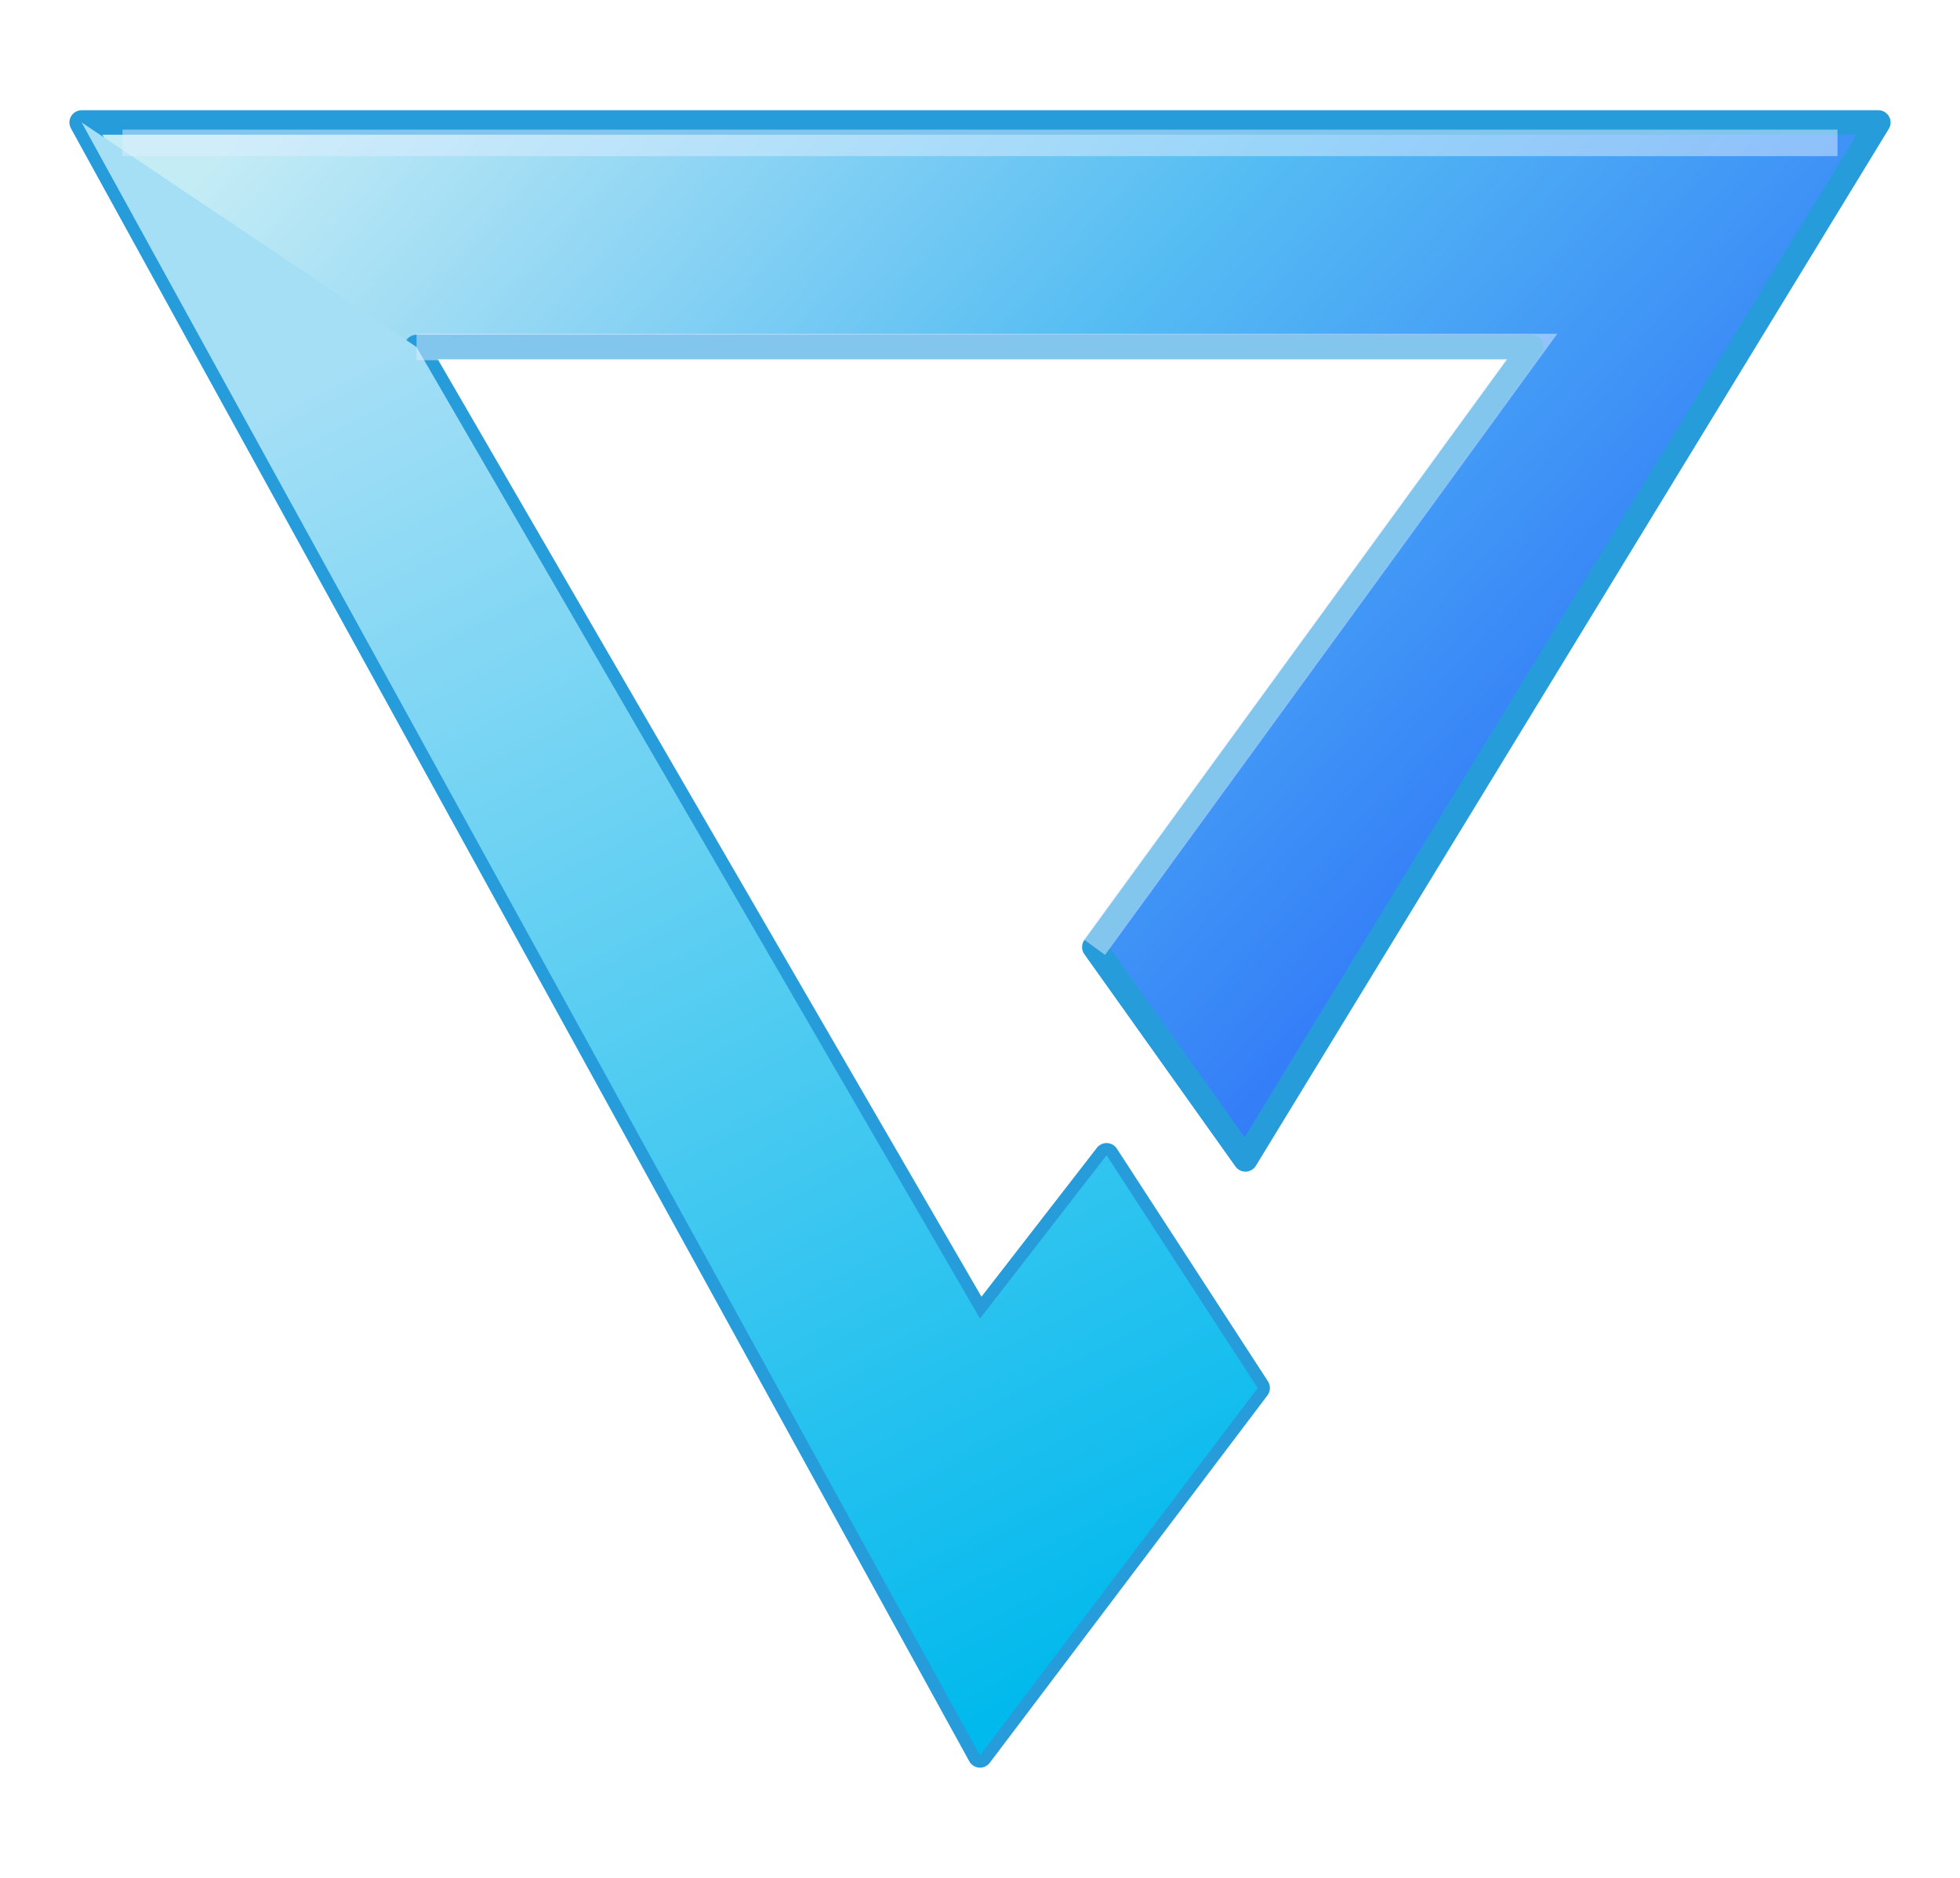
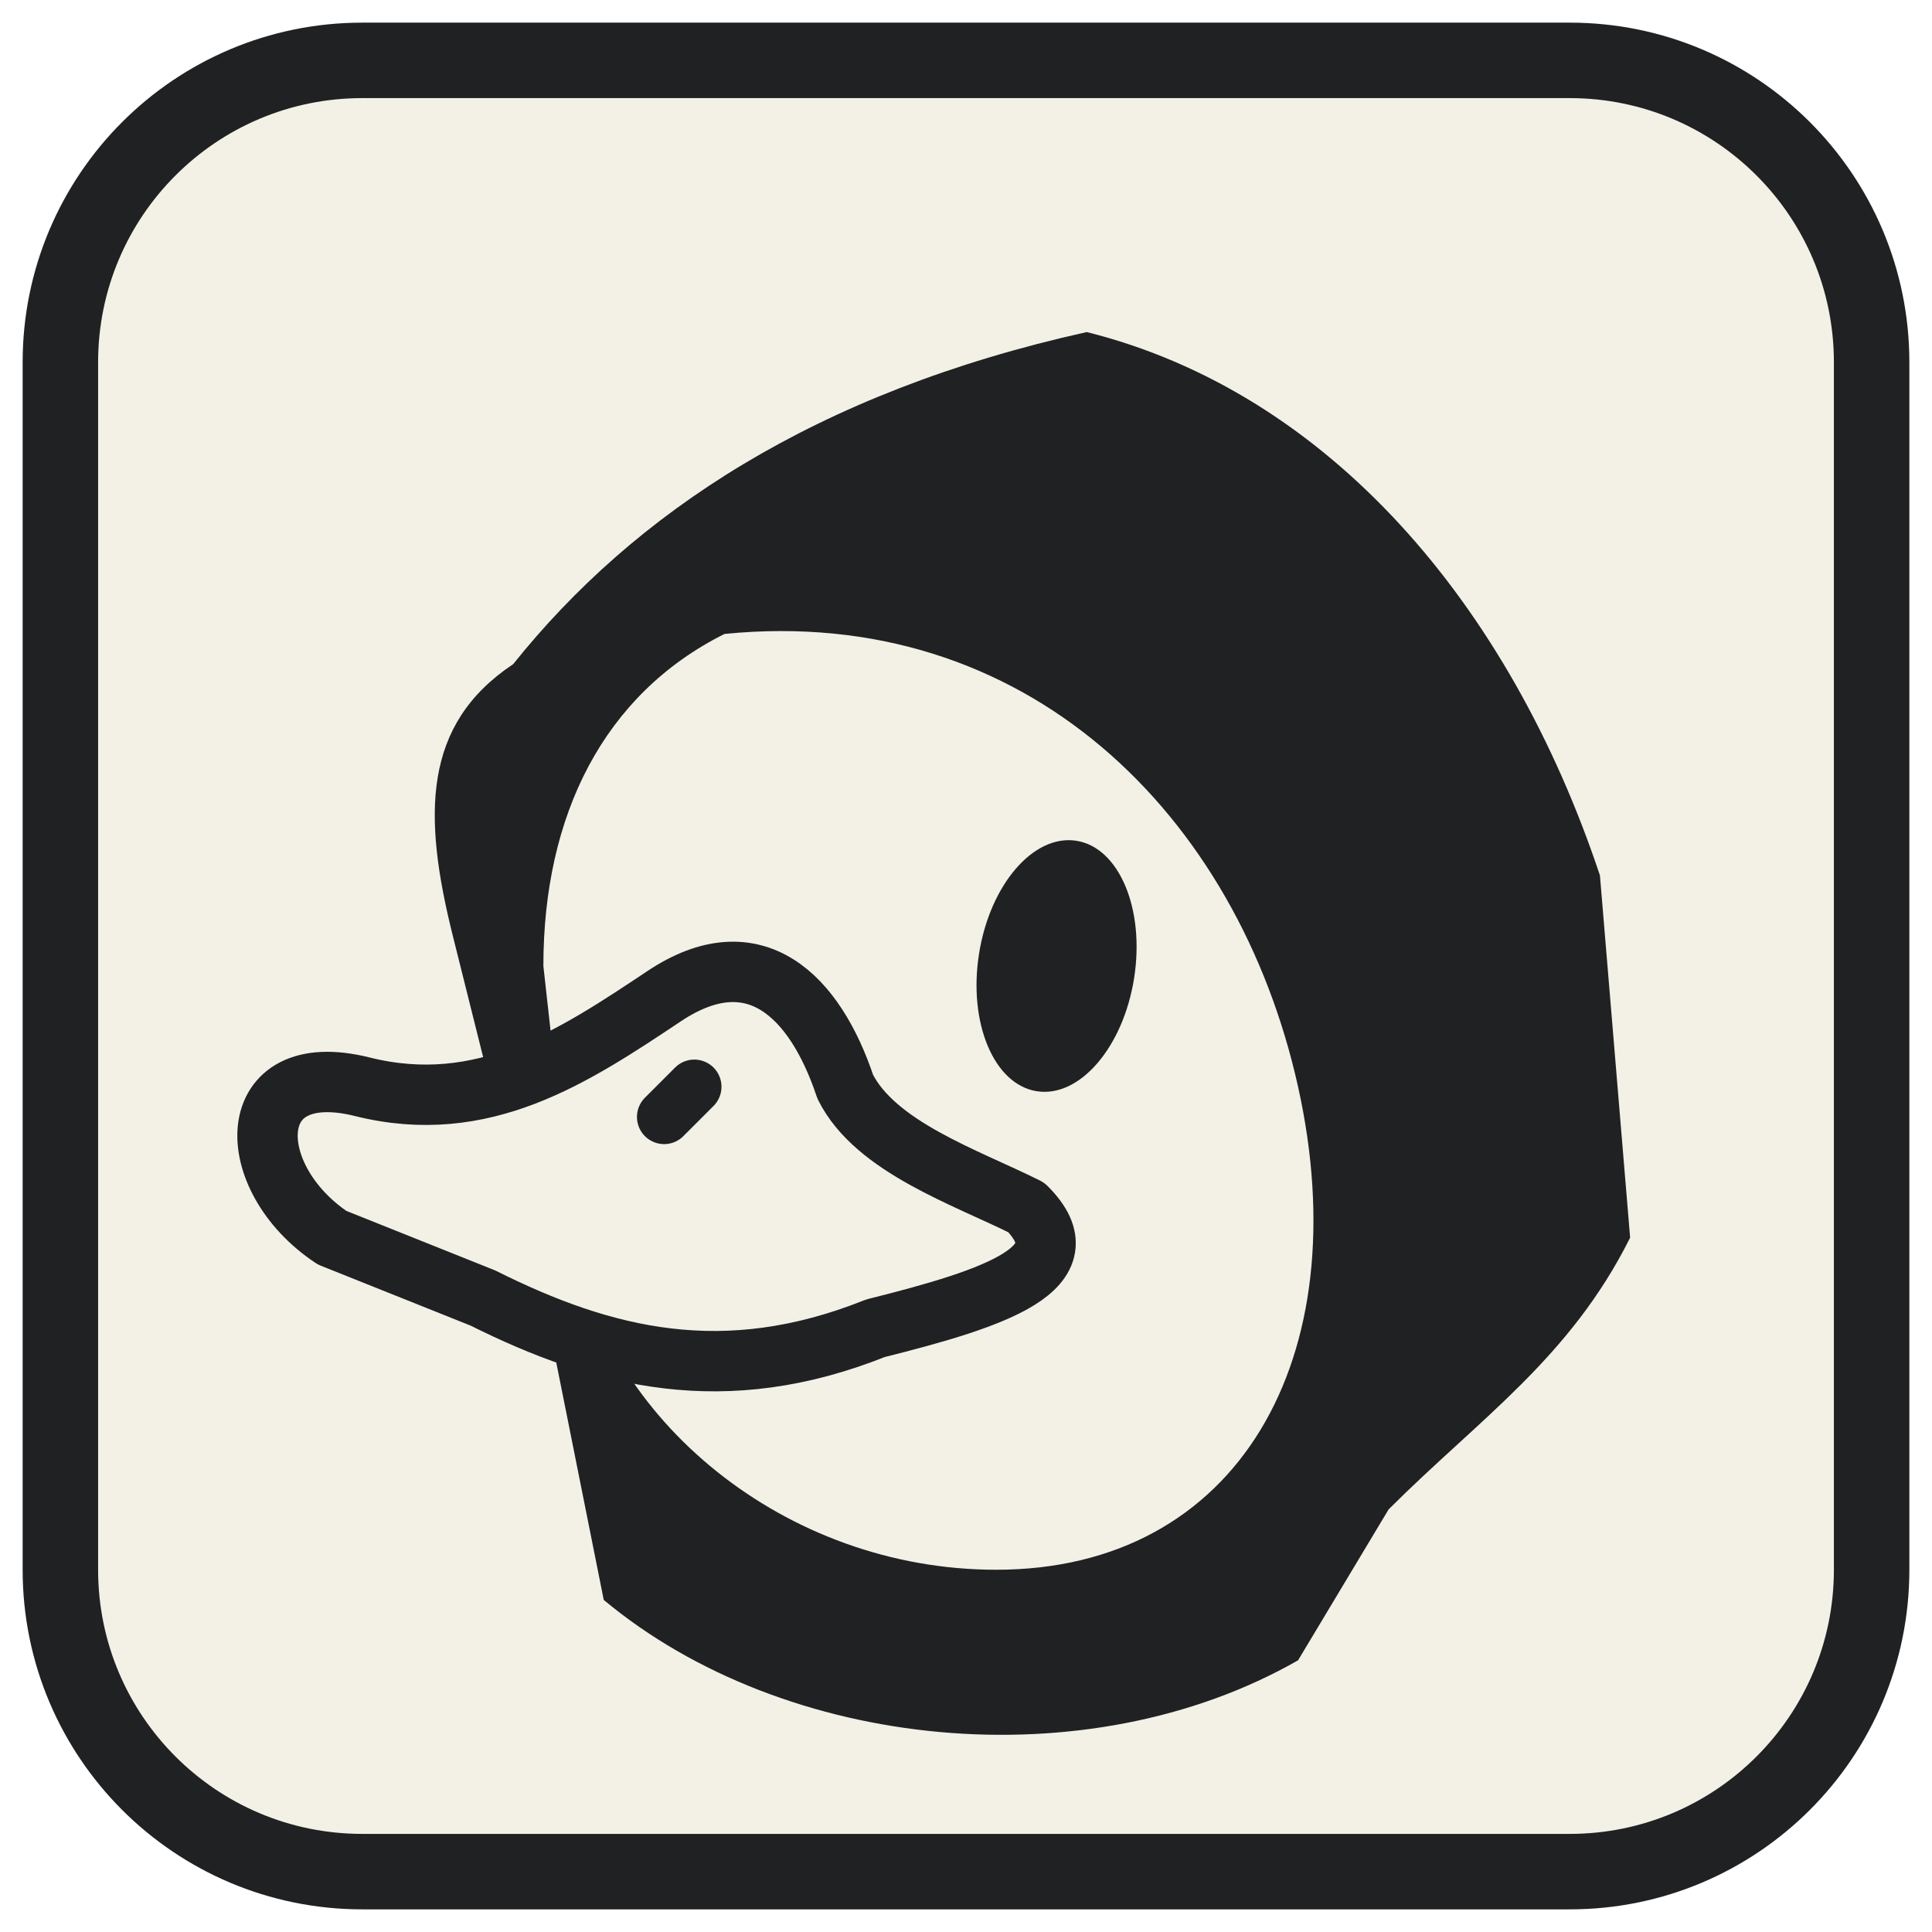
- <svg xmlns="http://www.w3.org/2000/svg" viewBox="0 0 48 46" fill="none">
-   <defs>
-     <linearGradient id="kernspace" x1="6" y1="3" x2="37" y2="31" gradientUnits="userSpaceOnUse">
-       <stop stop-color="#c4ecf5" />
-       <stop offset=".45" stop-color="#56bdf3" />
-       <stop offset="1" stop-color="#2461fa" />
-     </linearGradient>
-     <linearGradient id="kernel" x1="8" y1="9" x2="25" y2="42" gradientUnits="userSpaceOnUse">
-       <stop stop-color="#a5dff6" />
-       <stop offset="1" stop-color="#00b9ed" />
-     </linearGradient>
-   </defs>
-   <path d="M2 3h44L30.5 28.4l-3.7-5.2L37.5 8.5H10.2L24 32.3l3.1-4 3.7 5.7L24 43 2 3Z" fill="url(#kernspace)" stroke="#279cdb" stroke-width=".6" stroke-linejoin="round" />
-   <path d="m2 3 22 40 6.8-9-3.7-5.7-3.1 4L10.2 8.5Z" fill="url(#kernel)" />
-   <path d="M3 3.5h42M10.2 8.5h27.3L26.8 23.2" stroke="#deefff" stroke-opacity=".5" stroke-width=".65" />
+ <svg xmlns="http://www.w3.org/2000/svg" viewBox="0 0 64 64" fill="none">
+   <rect x="2" y="2" width="60" height="60" rx="10" fill="#F3F0E6" stroke="#202123" stroke-width="2.5" />
+   <path d="M17 22c4-5 10-9 19-11 8 2 14 9 17 18l1 12c-2 4-5 6-8 9l-3 5c-7 4-17 3-23-2l-2-10-3-12c-1-4-1-7 2-9Z" fill="#202123" />
+   <path d="M24 21c10-1 17 6 19 15 2 9-2 16-10 16-7 0-13-5-14-11l-1-9c0-5 2-9 6-11Z" fill="#F3F0E6" />
+   <ellipse cx="35" cy="32" rx="2.6" ry="4.2" transform="rotate(9 35 32)" fill="#202123" />
+   <path d="M12 36c4 1 7-1 10-3 3-2 5 0 6 3 1 2 4 3 6 4 2 2-1 3-5 4-5 2-9 1-13-1l-5-2c-3-2-3-6 1-5Z" fill="#F3F0E6" stroke="#202123" stroke-width="2" stroke-linejoin="round" />
+   <path d="m23 36-1 1" stroke="#202123" stroke-width="1.8" stroke-linecap="round" />
</svg>
